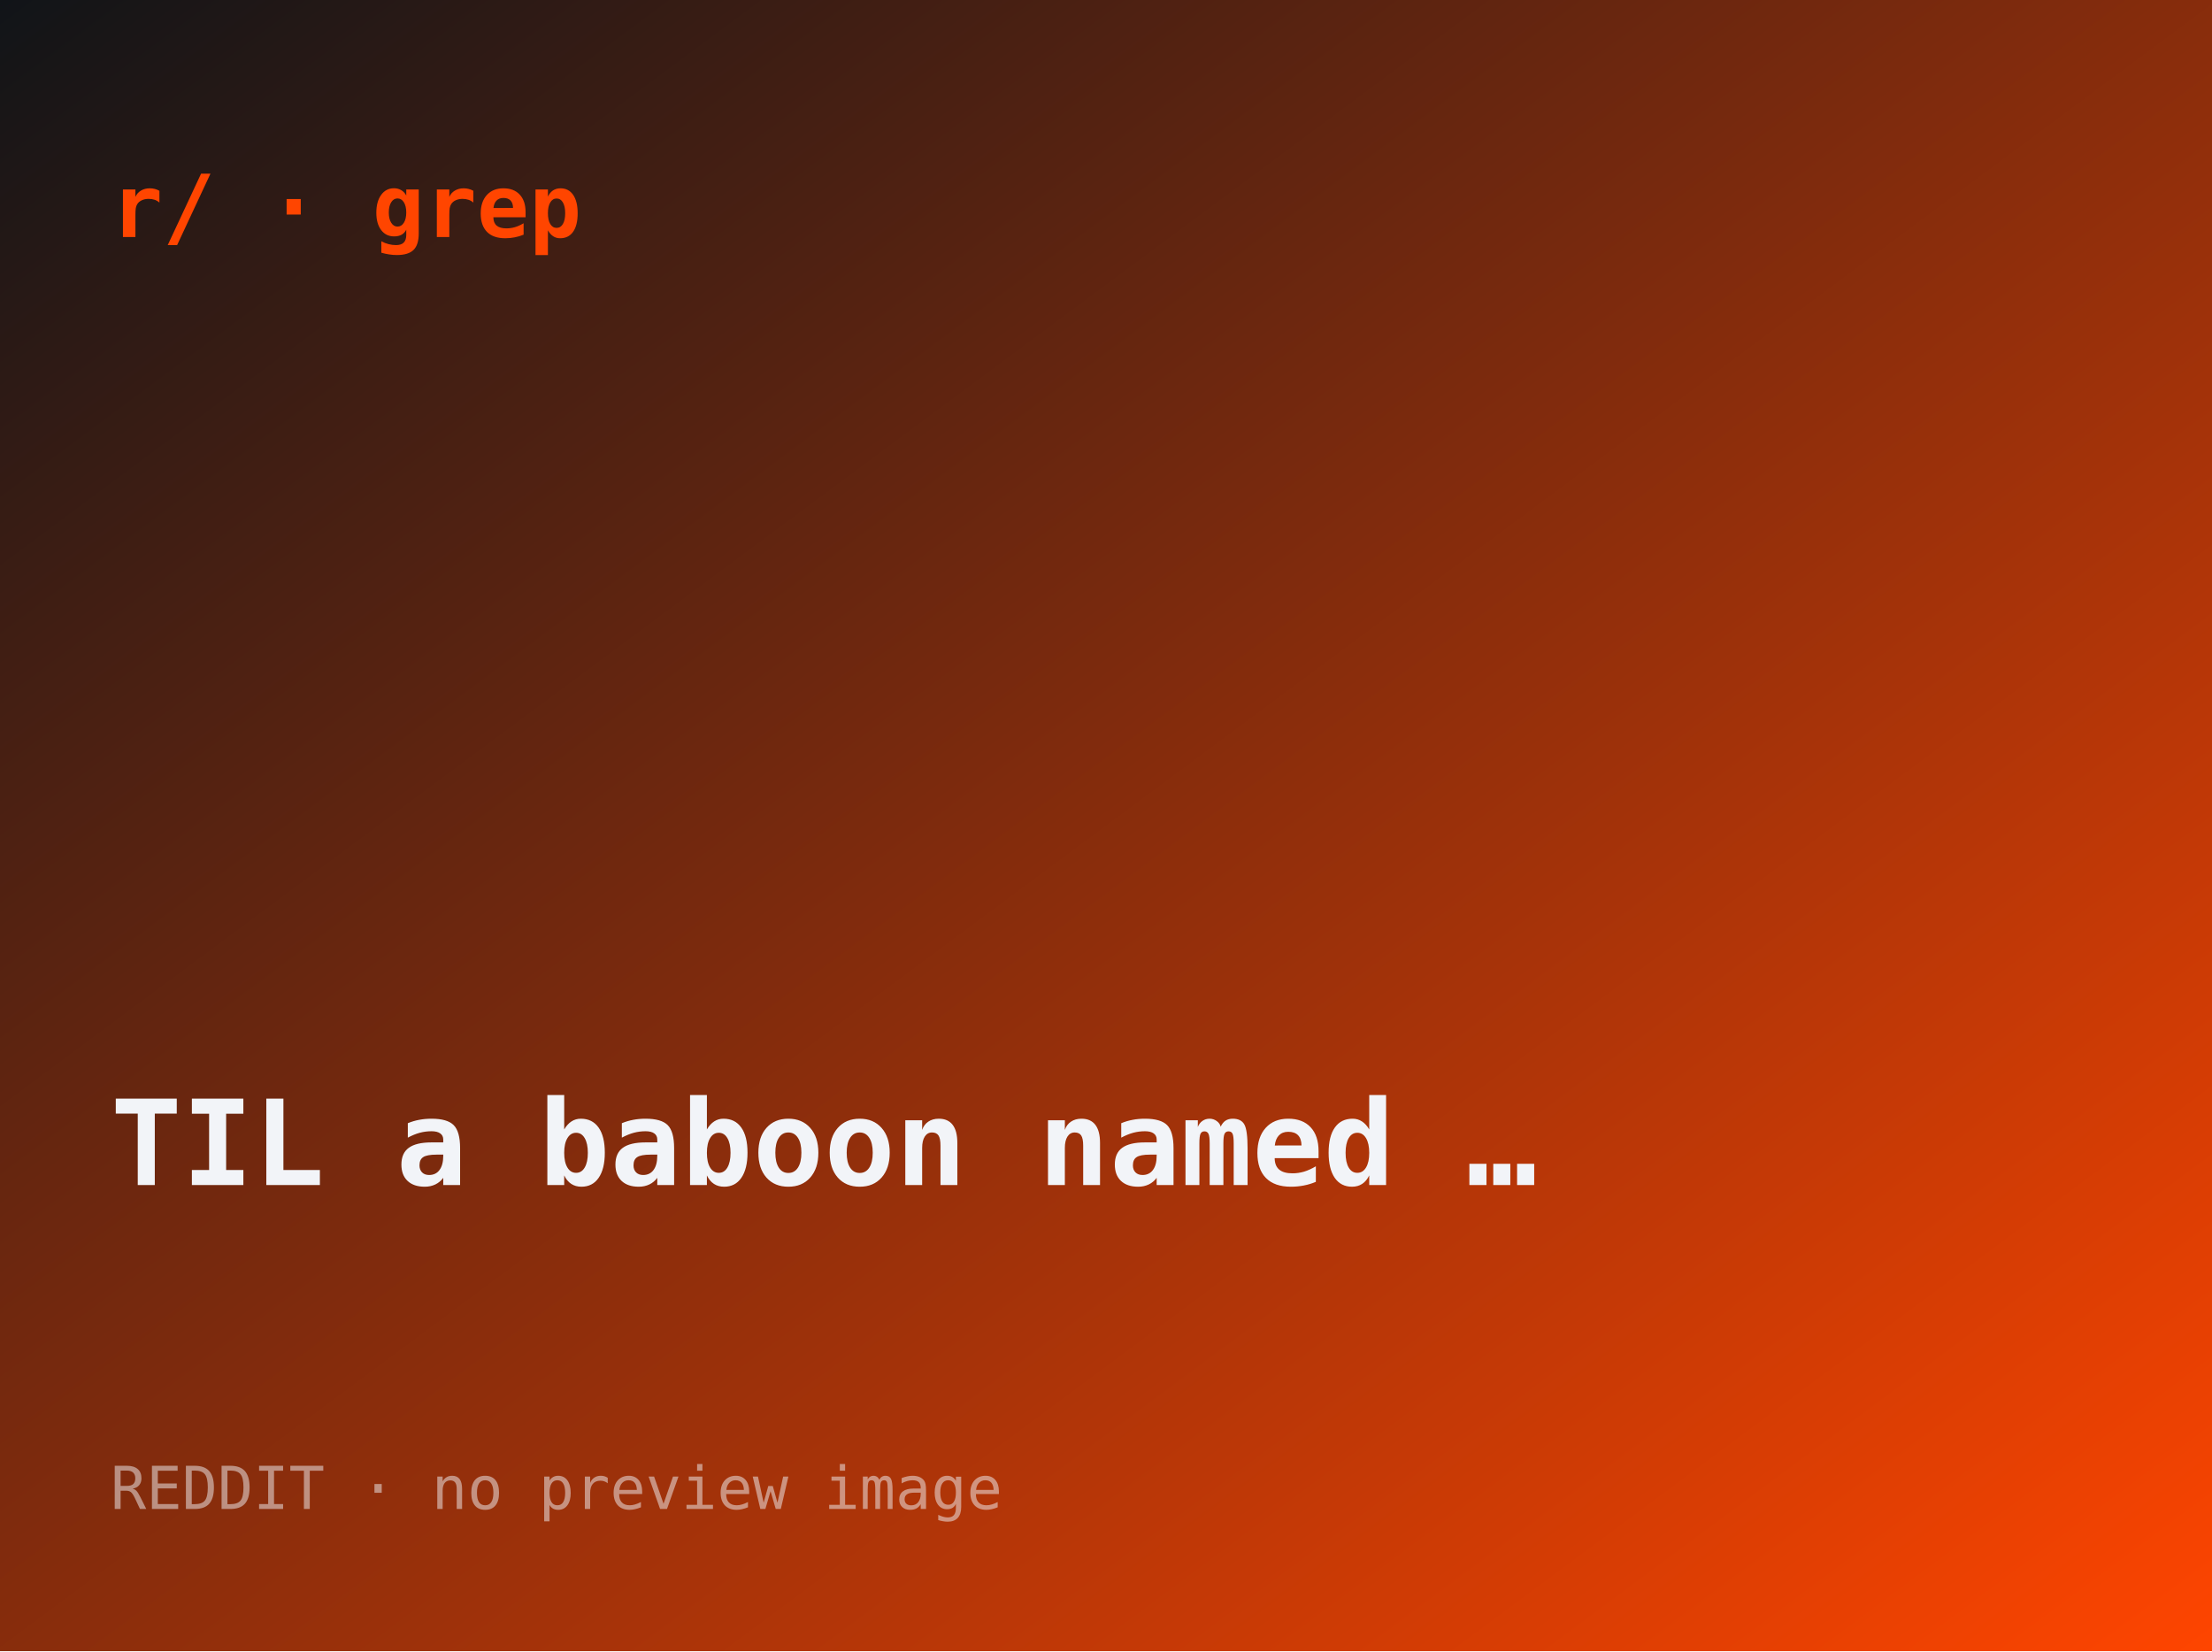
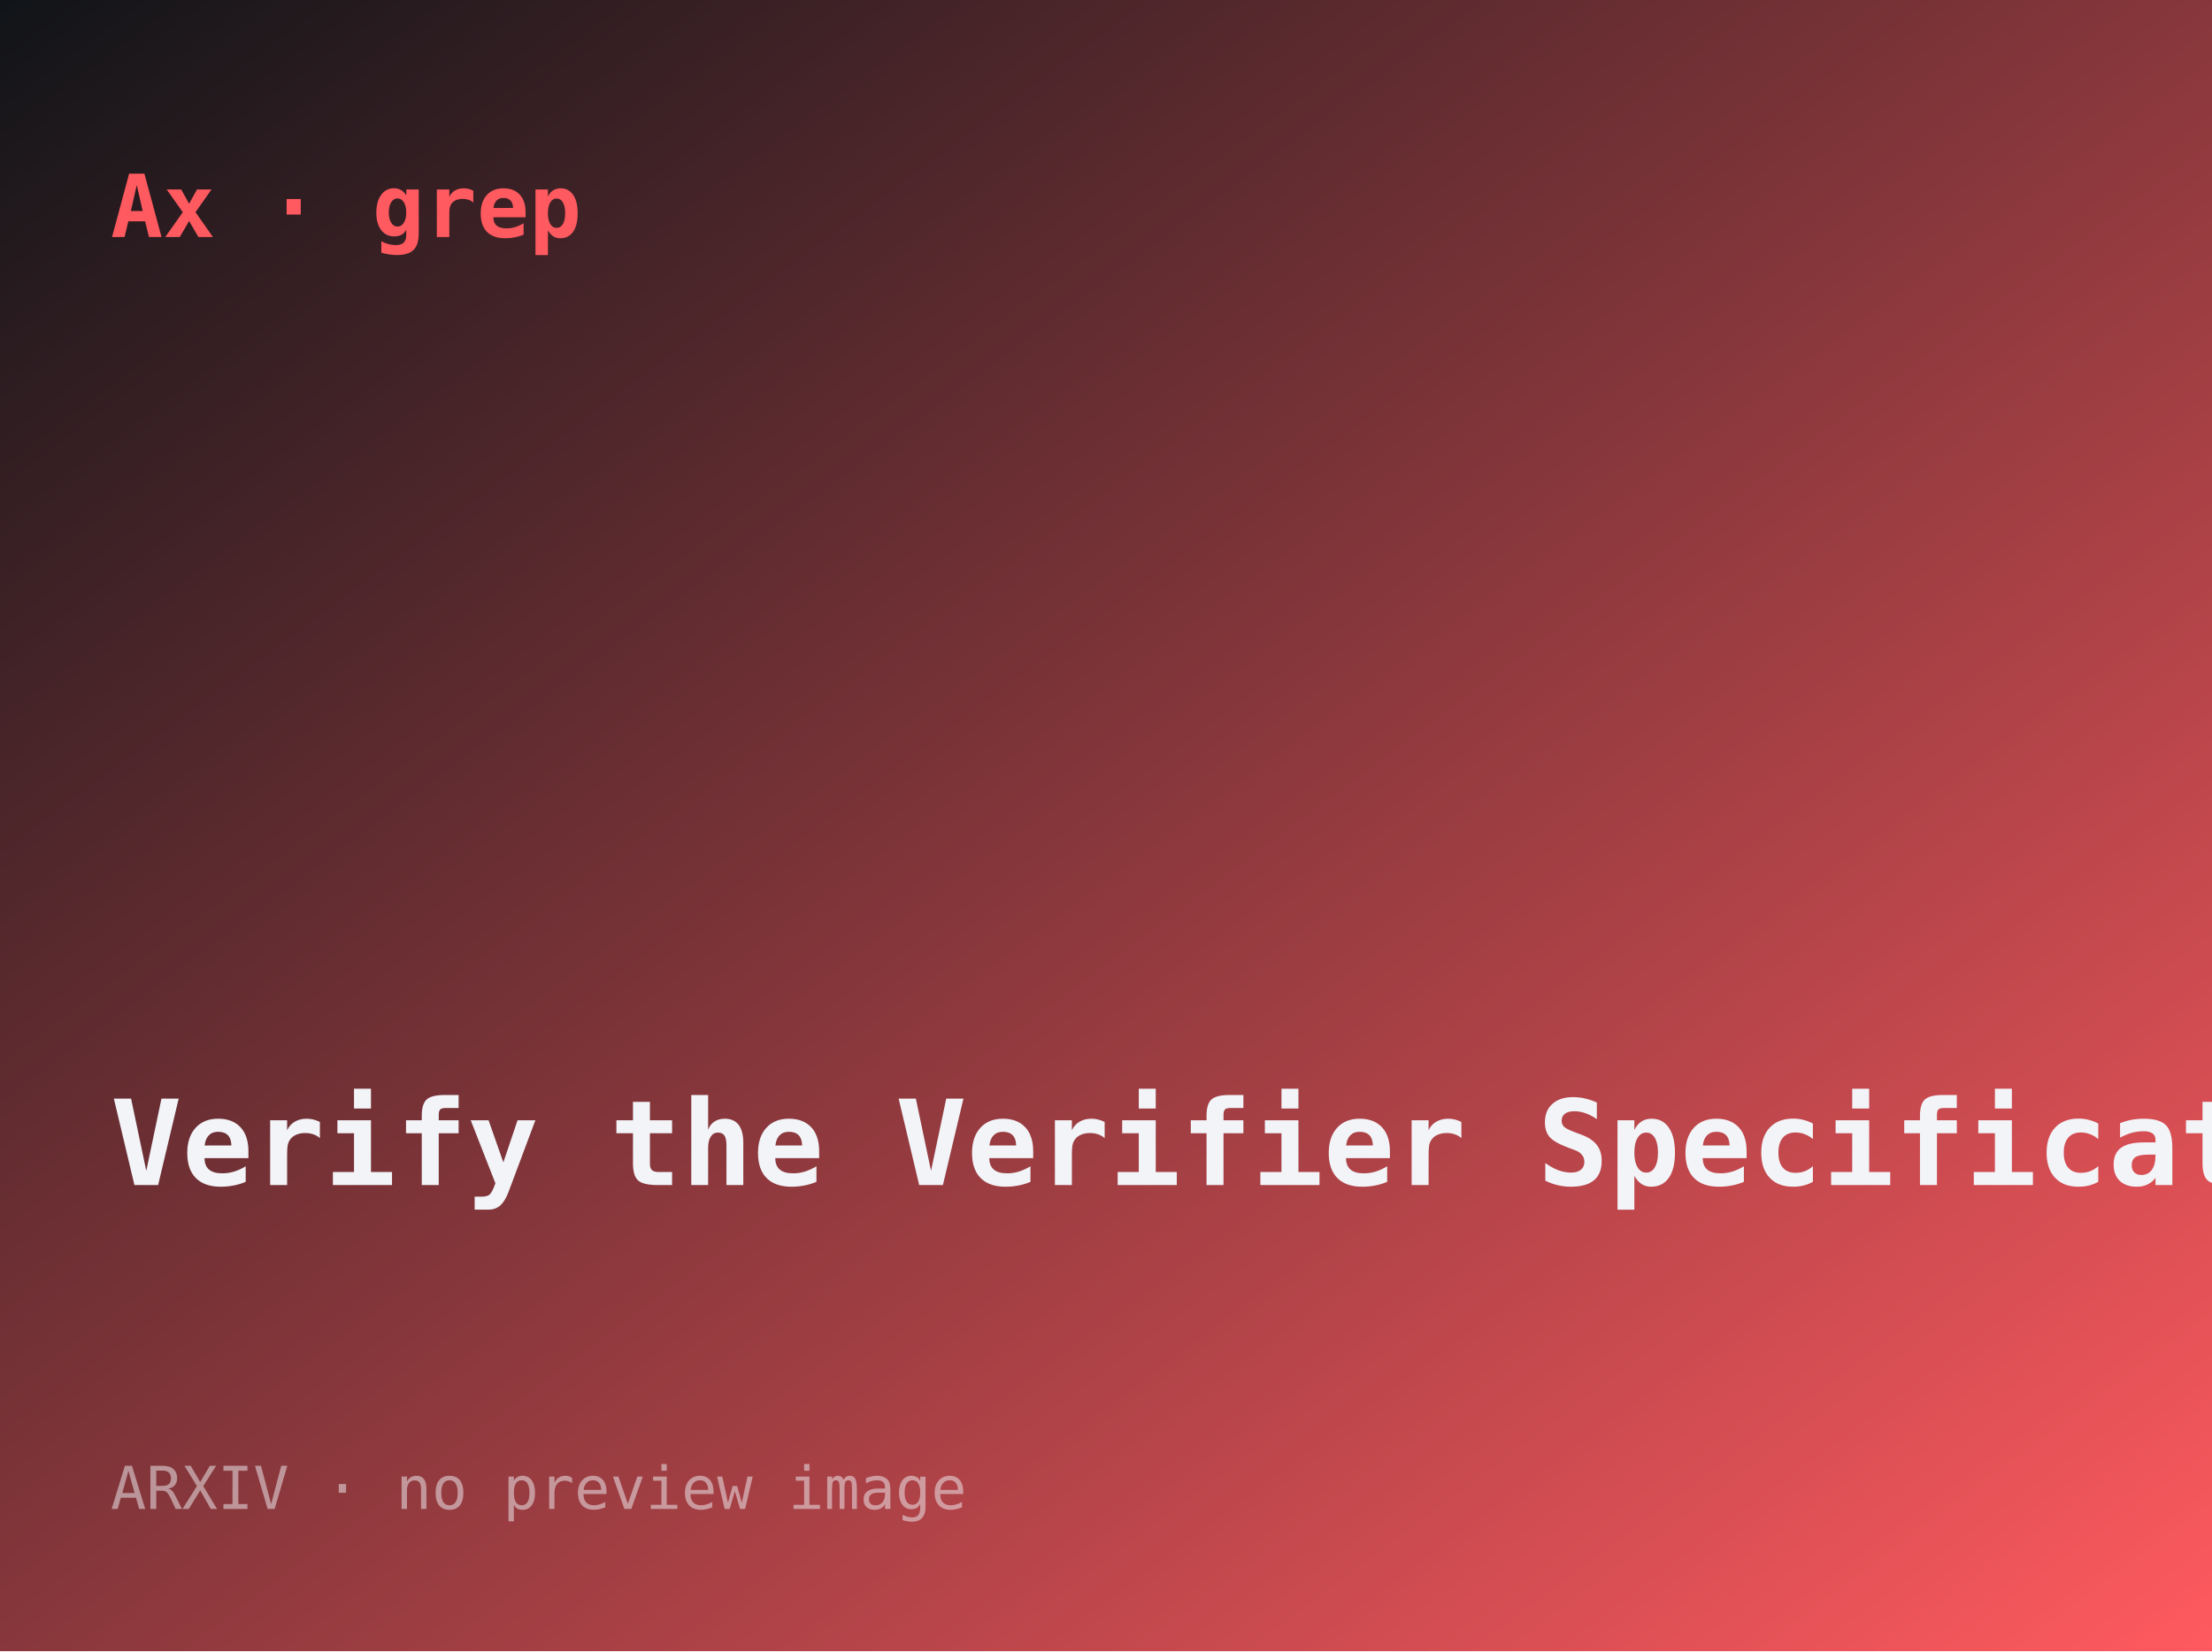
- <svg xmlns="http://www.w3.org/2000/svg" width="560" height="418" viewBox="0 0 560 418" role="img" aria-label="TIL a baboon named Jack worked as a railway signalman's assistant in Cape Colony">
+ <svg xmlns="http://www.w3.org/2000/svg" width="560" height="418" viewBox="0 0 560 418" role="img" aria-label="Verify the Verifier: Specification-Grounded LLM Cross-Checking for Bugs That Esc">
  <defs>
    <linearGradient id="g" x1="0" y1="0" x2="1" y2="1">
      <stop offset="0" stop-color="#101418" />
-       <stop offset="1" stop-color="#ff4500" />
+       <stop offset="1" stop-color="#ff5a5f" />
    </linearGradient>
  </defs>
  <rect width="560" height="418" fill="url(#g)" />
-   <text x="28" y="60" font-family="ui-monospace,monospace" font-size="22" fill="#ff4500" font-weight="700">r/ · grep</text>
-   <text x="28" y="300" font-family="ui-monospace,monospace" font-size="30" fill="#f2f4f8" font-weight="600">TIL a baboon named …</text>
-   <text x="28" y="382" font-family="ui-monospace,monospace" font-size="15" fill="rgba(242,244,248,.5)">REDDIT · no preview image</text>
+   <text x="28" y="60" font-family="ui-monospace,monospace" font-size="22" fill="#ff5a5f" font-weight="700">Ax · grep</text>
+   <text x="28" y="300" font-family="ui-monospace,monospace" font-size="30" fill="#f2f4f8" font-weight="600">Verify the Verifier Specification …</text>
+   <text x="28" y="382" font-family="ui-monospace,monospace" font-size="15" fill="rgba(242,244,248,.5)">ARXIV · no preview image</text>
</svg>
